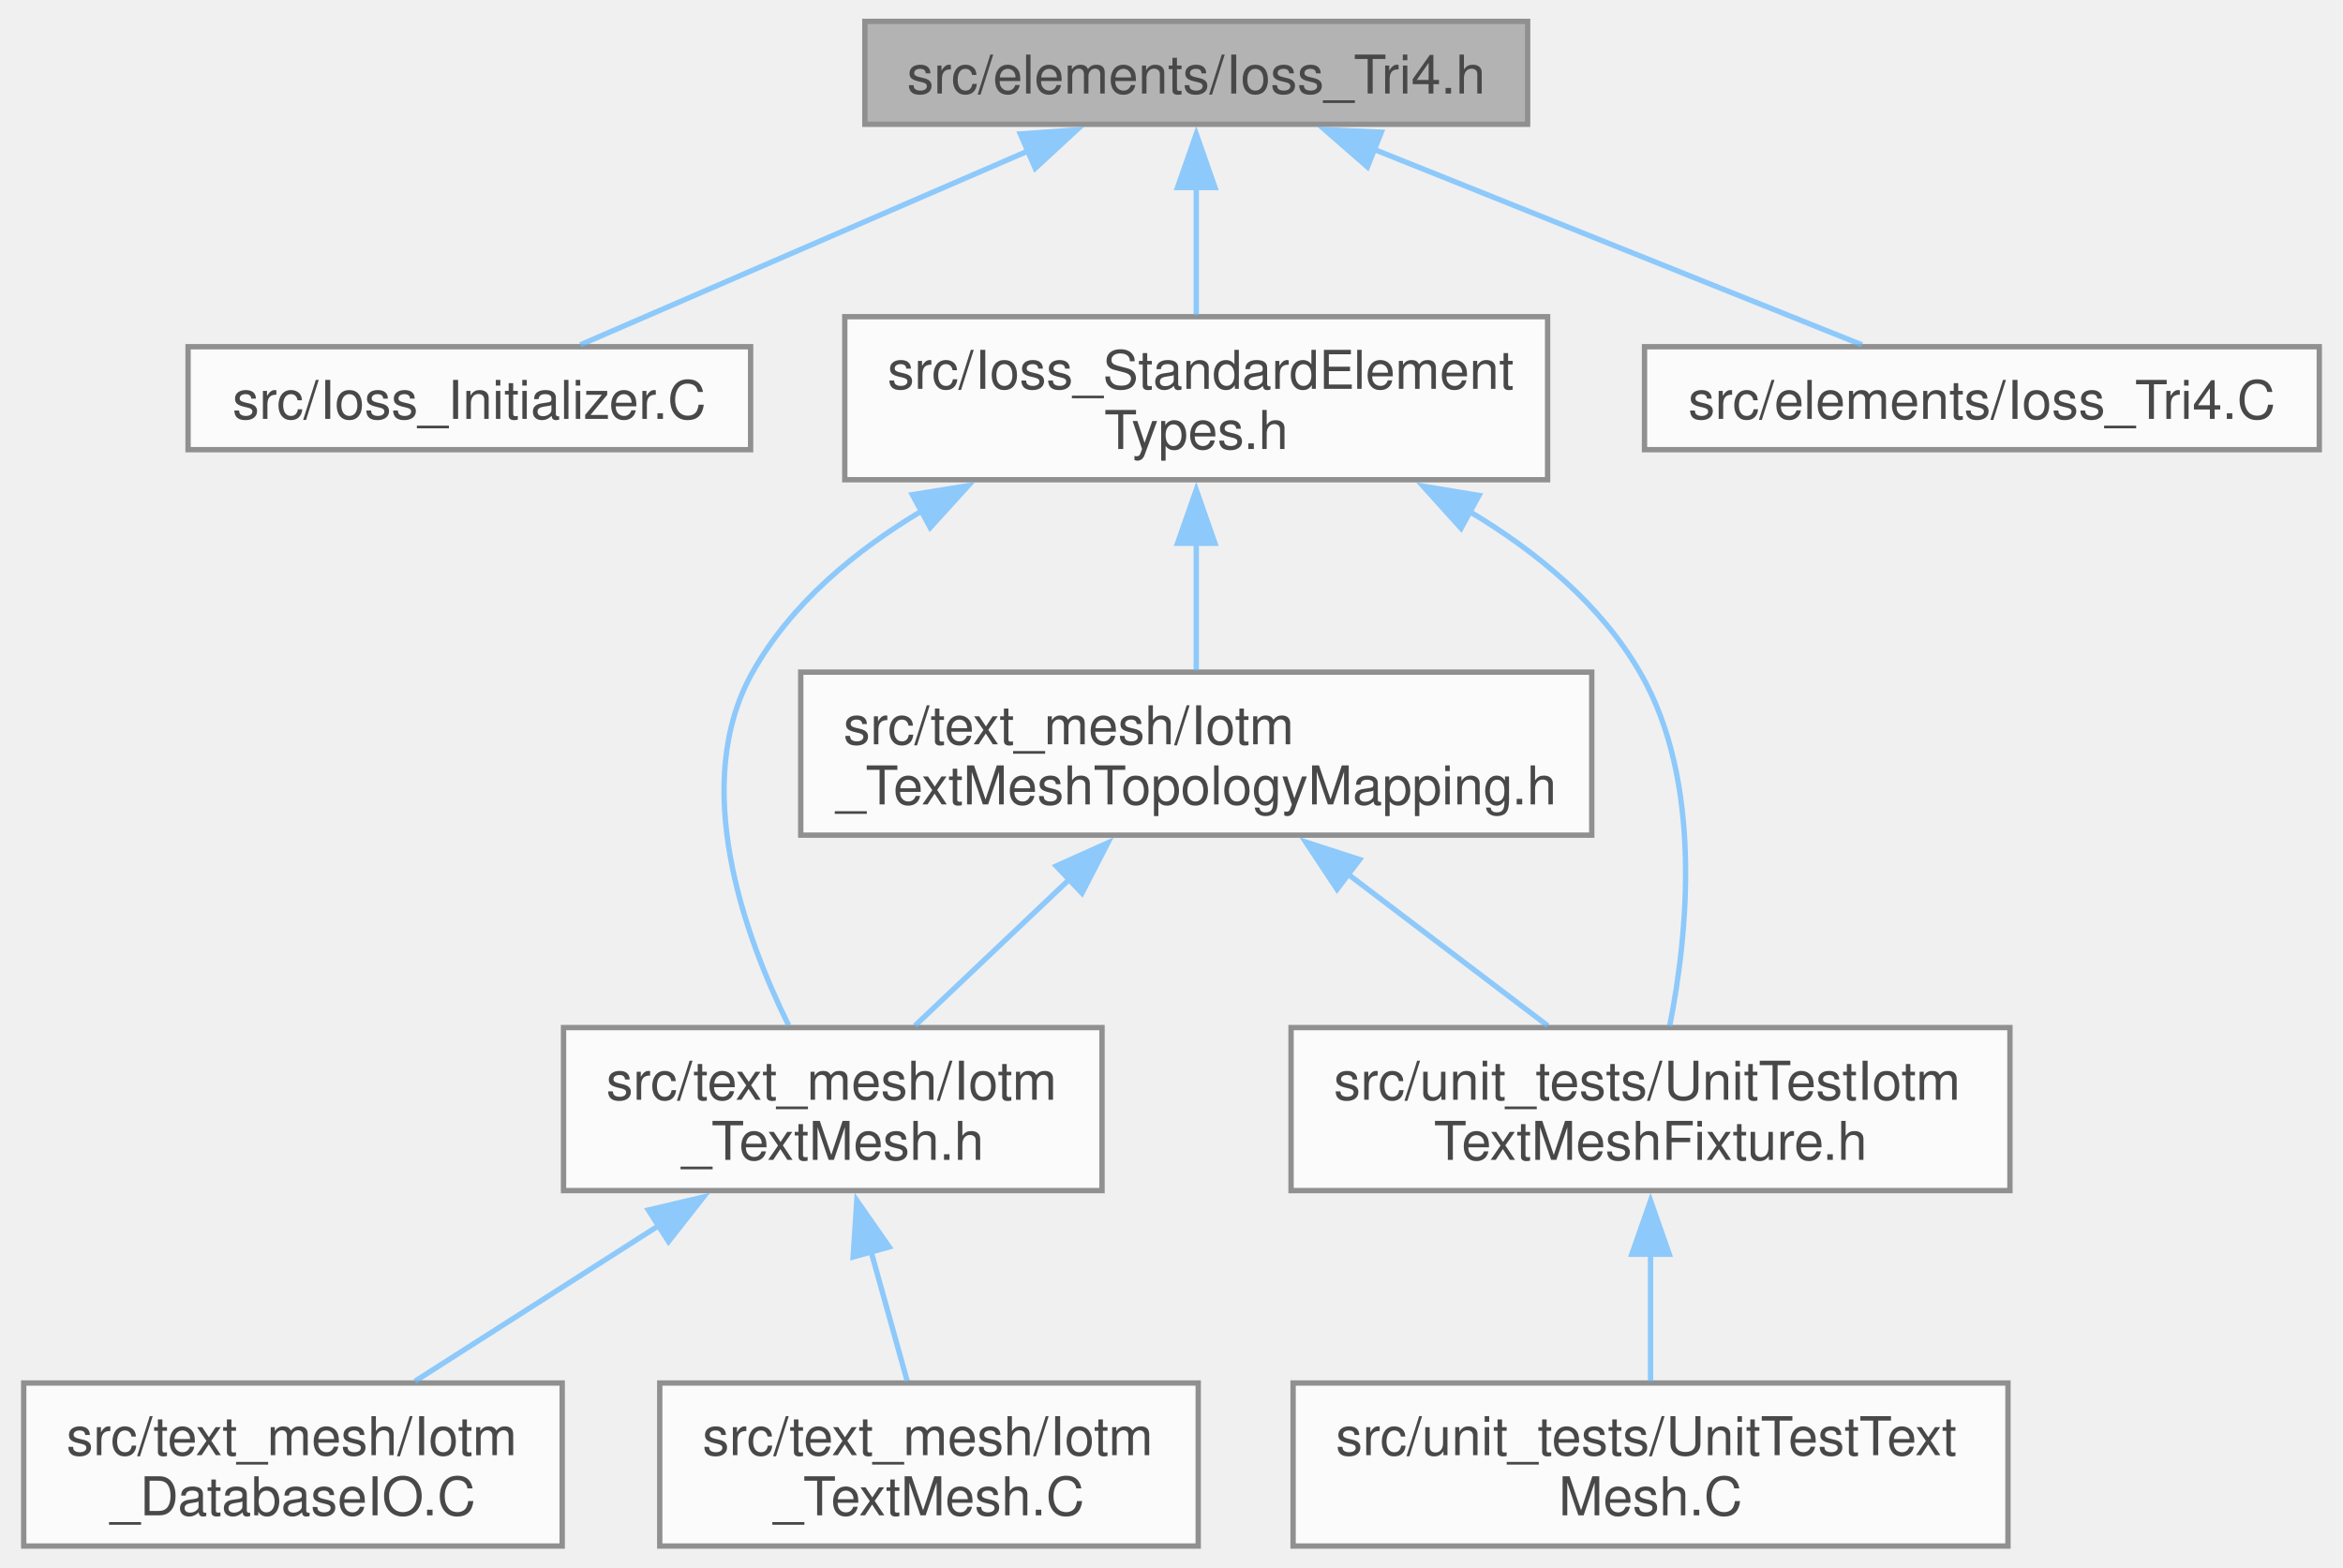
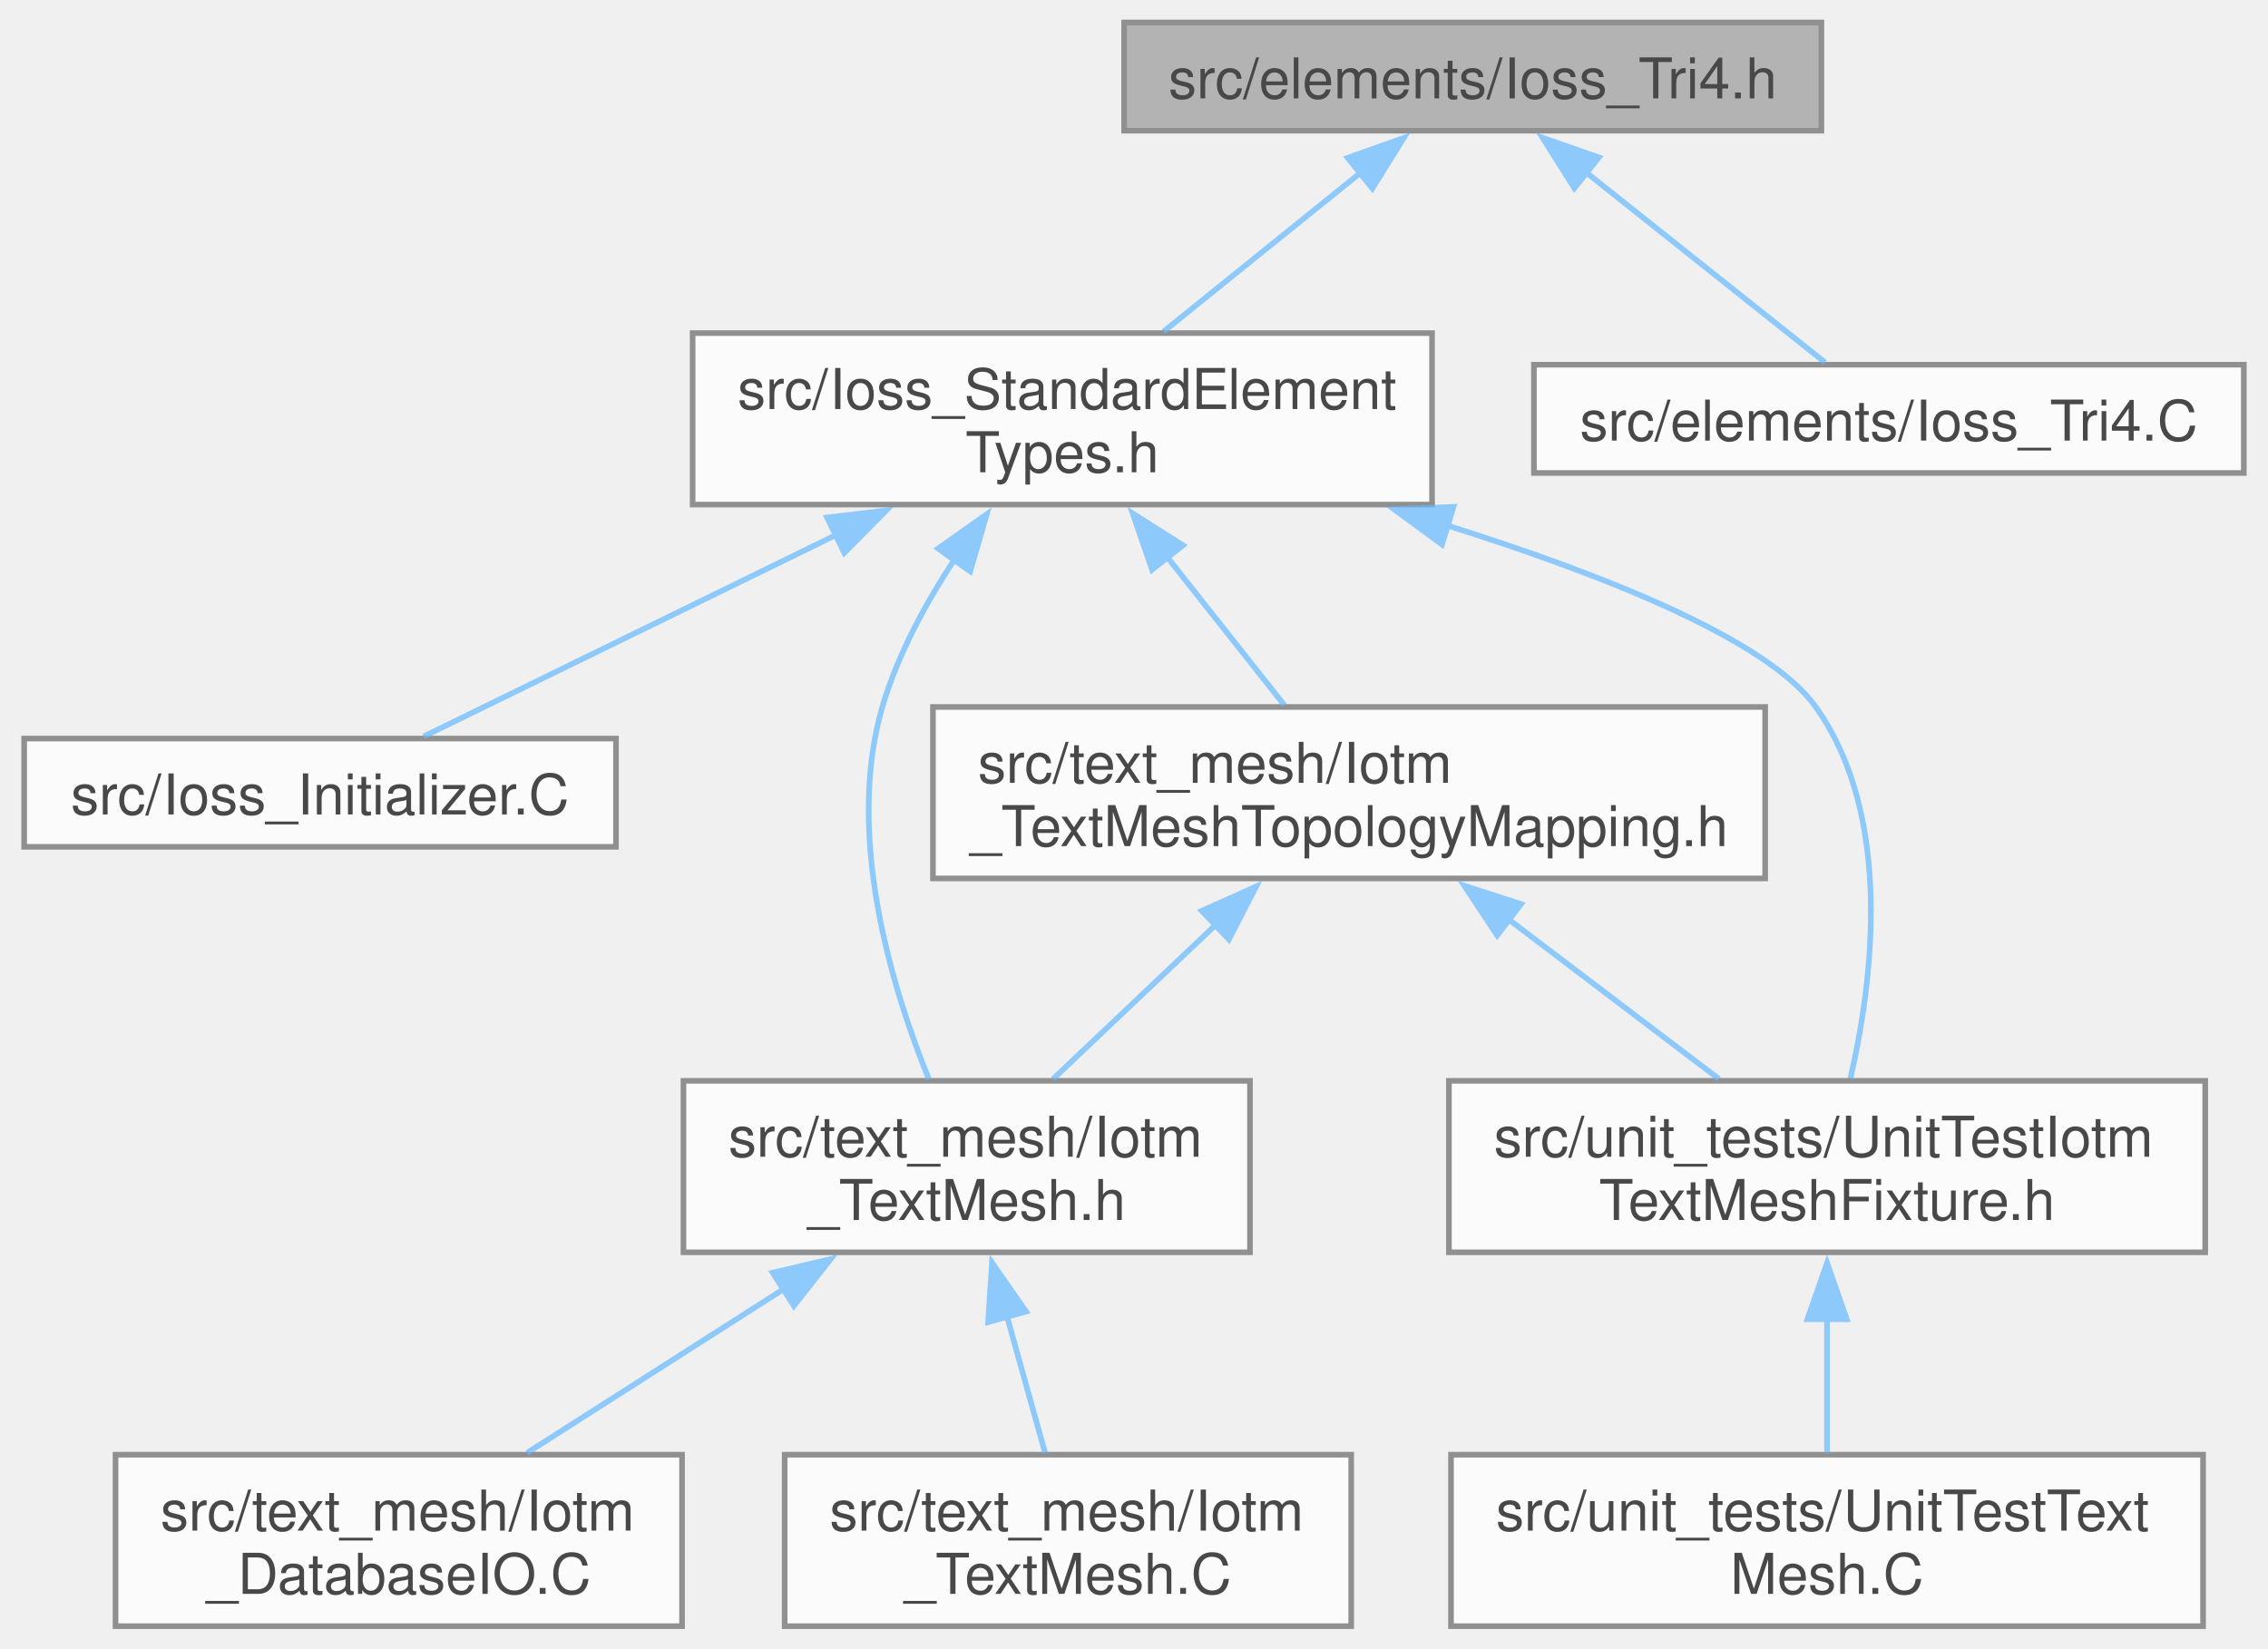
- <svg xmlns="http://www.w3.org/2000/svg" xmlns:xlink="http://www.w3.org/1999/xlink" width="438pt" height="293pt" viewBox="0.00 0.00 437.50 293.25">
+ <svg xmlns="http://www.w3.org/2000/svg" xmlns:xlink="http://www.w3.org/1999/xlink" width="403pt" height="293pt" viewBox="0.00 0.00 402.75 293.25">
  <svg id="main" version="1.1" xml:space="preserve">
    <style type="text/css">
.node, .edge {opacity: 0.7;}
.node.selected, .edge.selected {opacity: 1;}
.edge:hover path { stroke: red; }
.edge:hover polygon { stroke: red; fill: red; }
</style>
    <svg id="graph" class="graph">
      <g id="graph0" class="graph" transform="scale(1 1) rotate(0) translate(4 289.25)">
        <g id="Node000001" class="node">
          <g id="a_Node000001">
            <a xlink:title=" ">
-               <polygon fill="#999999" stroke="#666666" points="281.38,-285.25 157.38,-285.25 157.38,-266 281.38,-266 281.38,-285.25" />
-               <text text-anchor="middle" x="219.38" y="-271.75" font-family="Helvetica,sans-Serif" font-size="10.00">src/elements/Ioss_Tri4.h</text>
+               <polygon fill="#999999" stroke="#666666" points="319.62,-285.25 195.62,-285.25 195.62,-266 319.62,-266 319.62,-285.25" />
+               <text text-anchor="middle" x="257.62" y="-271.75" font-family="Helvetica,sans-Serif" font-size="10.00">src/elements/Ioss_Tri4.h</text>
            </a>
          </g>
        </g>
        <g id="Node000002" class="node">
          <g id="a_Node000002">
-             <a xlink:href="Ioss__Initializer_8C.html" target="_top" xlink:title=" ">
-               <polygon fill="white" stroke="#666666" points="136,-224.38 30.75,-224.38 30.75,-205.12 136,-205.12 136,-224.38" />
-               <text text-anchor="middle" x="83.38" y="-210.88" font-family="Helvetica,sans-Serif" font-size="10.00">src/Ioss_Initializer.C</text>
+             <a xlink:href="Ioss__StandardElementTypes_8h.html" target="_top" xlink:title=" ">
+               <polygon fill="white" stroke="#666666" points="250.38,-230 118.88,-230 118.88,-199.5 250.38,-199.5 250.38,-230" />
+               <text text-anchor="start" x="126.88" y="-216.5" font-family="Helvetica,sans-Serif" font-size="10.00">src/Ioss_StandardElement</text>
+               <text text-anchor="middle" x="184.62" y="-205.25" font-family="Helvetica,sans-Serif" font-size="10.00">Types.h</text>
            </a>
          </g>
        </g>
        <g id="edge1_Node000001_Node000002" class="edge">
          <g id="a_edge1_Node000001_Node000002">
            <a xlink:title=" ">
-               <path fill="none" stroke="#63b8ff" d="M188.06,-261.07C162.29,-249.91 126.48,-234.41 104.13,-224.73" />
-               <polygon fill="#63b8ff" stroke="#63b8ff" points="186.47,-264.19 197.03,-264.95 189.25,-257.77 186.47,-264.19" />
-             </a>
-           </g>
-         </g>
-         <g id="Node000003" class="node">
-           <g id="a_Node000003">
-             <a xlink:href="Ioss__StandardElementTypes_8h.html" target="_top" xlink:title=" ">
-               <polygon fill="white" stroke="#666666" points="285.12,-230 153.62,-230 153.62,-199.5 285.12,-199.5 285.12,-230" />
-               <text text-anchor="start" x="161.62" y="-216.5" font-family="Helvetica,sans-Serif" font-size="10.00">src/Ioss_StandardElement</text>
-               <text text-anchor="middle" x="219.38" y="-205.25" font-family="Helvetica,sans-Serif" font-size="10.00">Types.h</text>
-             </a>
-           </g>
-         </g>
-         <g id="edge2_Node000001_Node000003" class="edge">
-           <g id="a_edge2_Node000001_Node000003">
-             <a xlink:title=" ">
-               <path fill="none" stroke="#63b8ff" d="M219.38,-254.42C219.38,-246.49 219.38,-237.56 219.38,-230.28" />
-               <polygon fill="#63b8ff" stroke="#63b8ff" points="215.88,-254.17 219.38,-264.17 222.88,-254.17 215.88,-254.17" />
+               <path fill="none" stroke="#63b8ff" d="M237.7,-258.56C226.75,-249.73 213.28,-238.86 202.64,-230.28" />
+               <polygon fill="#63b8ff" stroke="#63b8ff" points="235.38,-261.18 245.36,-264.73 239.77,-255.73 235.38,-261.18" />
            </a>
          </g>
        </g>
        <g id="Node000010" class="node">
          <g id="a_Node000010">
            <a xlink:href="Ioss__Tri4_8C.html" target="_top" xlink:title=" ">
-               <polygon fill="white" stroke="#666666" points="429.5,-224.38 303.25,-224.38 303.25,-205.12 429.5,-205.12 429.5,-224.38" />
-               <text text-anchor="middle" x="366.38" y="-210.88" font-family="Helvetica,sans-Serif" font-size="10.00">src/elements/Ioss_Tri4.C</text>
+               <polygon fill="white" stroke="#666666" points="394.75,-224.38 268.5,-224.38 268.5,-205.12 394.75,-205.12 394.75,-224.38" />
+               <text text-anchor="middle" x="331.62" y="-210.88" font-family="Helvetica,sans-Serif" font-size="10.00">src/elements/Ioss_Tri4.C</text>
            </a>
          </g>
        </g>
        <g id="edge11_Node000001_Node000010" class="edge">
          <g id="a_edge11_Node000001_Node000010">
            <a xlink:title=" ">
-               <path fill="none" stroke="#63b8ff" d="M252.48,-261.37C280.39,-250.19 319.57,-234.49 343.94,-224.73" />
-               <polygon fill="#63b8ff" stroke="#63b8ff" points="251.41,-258.02 243.43,-264.99 254.01,-264.52 251.41,-258.02" />
+               <path fill="none" stroke="#63b8ff" d="M277.58,-258.75C291.27,-247.86 308.94,-233.8 320.28,-224.78" />
+               <polygon fill="#63b8ff" stroke="#63b8ff" points="275.69,-255.78 270.05,-264.74 280.05,-261.25 275.69,-255.78" />
+             </a>
+           </g>
+         </g>
+         <g id="Node000003" class="node">
+           <g id="a_Node000003">
+             <a xlink:href="Ioss__Initializer_8C.html" target="_top" xlink:title=" ">
+               <polygon fill="white" stroke="#666666" points="105.25,-157.88 0,-157.88 0,-138.62 105.25,-138.62 105.25,-157.88" />
+               <text text-anchor="middle" x="52.62" y="-144.38" font-family="Helvetica,sans-Serif" font-size="10.00">src/Ioss_Initializer.C</text>
+             </a>
+           </g>
+         </g>
+         <g id="edge2_Node000002_Node000003" class="edge">
+           <g id="a_edge2_Node000002_Node000003">
+             <a xlink:title=" ">
+               <path fill="none" stroke="#63b8ff" d="M144.59,-194.19C120.13,-182.24 90.02,-167.52 71.06,-158.26" />
+               <polygon fill="#63b8ff" stroke="#63b8ff" points="142.79,-197.2 153.31,-198.45 145.86,-190.91 142.79,-197.2" />
            </a>
          </g>
        </g>
        <g id="Node000004" class="node">
          <g id="a_Node000004">
            <a xlink:href="Iotm__TextMesh_8h.html" target="_top" xlink:title=" ">
-               <polygon fill="white" stroke="#666666" points="201.75,-97 101,-97 101,-66.5 201.75,-66.5 201.75,-97" />
-               <text text-anchor="start" x="109" y="-83.5" font-family="Helvetica,sans-Serif" font-size="10.00">src/text_mesh/Iotm</text>
-               <text text-anchor="middle" x="151.38" y="-72.25" font-family="Helvetica,sans-Serif" font-size="10.00">_TextMesh.h</text>
+               <polygon fill="white" stroke="#666666" points="218,-97 117.25,-97 117.25,-66.5 218,-66.5 218,-97" />
+               <text text-anchor="start" x="125.25" y="-83.5" font-family="Helvetica,sans-Serif" font-size="10.00">src/text_mesh/Iotm</text>
+               <text text-anchor="middle" x="167.62" y="-72.25" font-family="Helvetica,sans-Serif" font-size="10.00">_TextMesh.h</text>
            </a>
          </g>
        </g>
-         <g id="edge3_Node000003_Node000004" class="edge">
-           <g id="a_edge3_Node000003_Node000004">
+         <g id="edge3_Node000002_Node000004" class="edge">
+           <g id="a_edge3_Node000002_Node000004">
            <a xlink:title=" ">
-               <path fill="none" stroke="#63b8ff" d="M168.31,-193.83C155.64,-186.31 143.62,-176.36 136.38,-163.5 124.61,-142.63 134.75,-114.38 143.11,-97.42" />
-               <polygon fill="#63b8ff" stroke="#63b8ff" points="166.27,-196.7 176.73,-198.39 169.6,-190.55 166.27,-196.7" />
+               <path fill="none" stroke="#63b8ff" d="M165.47,-189.76C160.25,-181.85 155.31,-172.72 152.62,-163.5 146,-140.78 154.28,-113.57 160.91,-97.25" />
+               <polygon fill="#63b8ff" stroke="#63b8ff" points="162.54,-191.68 171.19,-197.79 168.24,-187.62 162.54,-191.68" />
            </a>
          </g>
        </g>
        <g id="Node000007" class="node">
          <g id="a_Node000007">
            <a xlink:href="Iotm__TextMeshTopologyMapping_8h.html" target="_top" xlink:title=" ">
-               <polygon fill="white" stroke="#666666" points="293.38,-163.5 145.38,-163.5 145.38,-133 293.38,-133 293.38,-163.5" />
-               <text text-anchor="start" x="153.38" y="-150" font-family="Helvetica,sans-Serif" font-size="10.00">src/text_mesh/Iotm</text>
-               <text text-anchor="middle" x="219.38" y="-138.75" font-family="Helvetica,sans-Serif" font-size="10.00">_TextMeshTopologyMapping.h</text>
+               <polygon fill="white" stroke="#666666" points="309.62,-163.5 161.62,-163.5 161.62,-133 309.62,-133 309.62,-163.5" />
+               <text text-anchor="start" x="169.62" y="-150" font-family="Helvetica,sans-Serif" font-size="10.00">src/text_mesh/Iotm</text>
+               <text text-anchor="middle" x="235.62" y="-138.75" font-family="Helvetica,sans-Serif" font-size="10.00">_TextMeshTopologyMapping.h</text>
            </a>
          </g>
        </g>
-         <g id="edge6_Node000003_Node000007" class="edge">
-           <g id="a_edge6_Node000003_Node000007">
+         <g id="edge6_Node000002_Node000007" class="edge">
+           <g id="a_edge6_Node000002_Node000007">
            <a xlink:title=" ">
-               <path fill="none" stroke="#63b8ff" d="M219.38,-187.81C219.38,-179.64 219.38,-170.91 219.38,-163.83" />
-               <polygon fill="#63b8ff" stroke="#63b8ff" points="215.88,-187.6 219.38,-197.6 222.88,-187.6 215.88,-187.6" />
+               <path fill="none" stroke="#63b8ff" d="M203.13,-190.35C210.14,-181.48 217.91,-171.65 224.1,-163.83" />
+               <polygon fill="#63b8ff" stroke="#63b8ff" points="200.59,-187.91 197.14,-197.93 206.08,-192.25 200.59,-187.91" />
            </a>
          </g>
        </g>
        <g id="Node000008" class="node">
          <g id="a_Node000008">
            <a xlink:href="UnitTestIotmTextMeshFixture_8h.html" target="_top" xlink:title=" ">
-               <polygon fill="white" stroke="#666666" points="371.62,-97 237.12,-97 237.12,-66.5 371.62,-66.5 371.62,-97" />
-               <text text-anchor="start" x="245.12" y="-83.5" font-family="Helvetica,sans-Serif" font-size="10.00">src/unit_tests/UnitTestIotm</text>
-               <text text-anchor="middle" x="304.38" y="-72.25" font-family="Helvetica,sans-Serif" font-size="10.00">TextMeshFixture.h</text>
+               <polygon fill="white" stroke="#666666" points="387.88,-97 253.38,-97 253.38,-66.5 387.88,-66.5 387.88,-97" />
+               <text text-anchor="start" x="261.38" y="-83.5" font-family="Helvetica,sans-Serif" font-size="10.00">src/unit_tests/UnitTestIotm</text>
+               <text text-anchor="middle" x="320.62" y="-72.25" font-family="Helvetica,sans-Serif" font-size="10.00">TextMeshFixture.h</text>
            </a>
          </g>
        </g>
-         <g id="edge10_Node000003_Node000008" class="edge">
-           <g id="a_edge10_Node000003_Node000008">
+         <g id="edge10_Node000002_Node000008" class="edge">
+           <g id="a_edge10_Node000002_Node000008">
            <a xlink:title=" ">
-               <path fill="none" stroke="#63b8ff" d="M270.61,-193.49C283.14,-186 295.04,-176.15 302.38,-163.5 314.27,-143 311.33,-114.37 307.96,-97.29" />
-               <polygon fill="#63b8ff" stroke="#63b8ff" points="268.93,-190.41 261.83,-198.28 272.28,-196.56 268.93,-190.41" />
+               <path fill="none" stroke="#63b8ff" d="M253.08,-195.78C281.68,-186.78 310.23,-175.3 318.62,-163.5 332.45,-144.08 328.79,-114.84 324.78,-97.39" />
+               <polygon fill="#63b8ff" stroke="#63b8ff" points="252.15,-192.4 243.61,-198.66 254.19,-199.1 252.15,-192.4" />
            </a>
          </g>
        </g>
        <g id="Node000005" class="node">
          <g id="a_Node000005">
            <a xlink:href="Iotm__DatabaseIO_8C.html" target="_top" xlink:title=" ">
-               <polygon fill="white" stroke="#666666" points="100.75,-30.5 0,-30.5 0,0 100.75,0 100.75,-30.5" />
-               <text text-anchor="start" x="8" y="-17" font-family="Helvetica,sans-Serif" font-size="10.00">src/text_mesh/Iotm</text>
-               <text text-anchor="middle" x="50.38" y="-5.75" font-family="Helvetica,sans-Serif" font-size="10.00">_DatabaseIO.C</text>
+               <polygon fill="white" stroke="#666666" points="117,-30.5 16.25,-30.5 16.25,0 117,0 117,-30.5" />
+               <text text-anchor="start" x="24.25" y="-17" font-family="Helvetica,sans-Serif" font-size="10.00">src/text_mesh/Iotm</text>
+               <text text-anchor="middle" x="66.62" y="-5.75" font-family="Helvetica,sans-Serif" font-size="10.00">_DatabaseIO.C</text>
            </a>
          </g>
        </g>
        <g id="edge4_Node000004_Node000005" class="edge">
          <g id="a_edge4_Node000004_Node000005">
            <a xlink:title=" ">
-               <path fill="none" stroke="#63b8ff" d="M119.06,-60.11C104.13,-50.58 86.74,-39.48 73.2,-30.83" />
-               <polygon fill="#63b8ff" stroke="#63b8ff" points="116.87,-62.87 127.18,-65.3 120.64,-56.97 116.87,-62.87" />
+               <path fill="none" stroke="#63b8ff" d="M135.31,-60.11C120.38,-50.58 102.99,-39.48 89.45,-30.83" />
+               <polygon fill="#63b8ff" stroke="#63b8ff" points="133.12,-62.87 143.43,-65.3 136.89,-56.97 133.12,-62.87" />
            </a>
          </g>
        </g>
        <g id="Node000006" class="node">
          <g id="a_Node000006">
            <a xlink:href="Iotm__TextMesh_8C.html" target="_top" xlink:title=" ">
-               <polygon fill="white" stroke="#666666" points="219.75,-30.5 119,-30.5 119,0 219.75,0 219.75,-30.5" />
-               <text text-anchor="start" x="127" y="-17" font-family="Helvetica,sans-Serif" font-size="10.00">src/text_mesh/Iotm</text>
-               <text text-anchor="middle" x="169.38" y="-5.75" font-family="Helvetica,sans-Serif" font-size="10.00">_TextMesh.C</text>
+               <polygon fill="white" stroke="#666666" points="236,-30.5 135.25,-30.5 135.25,0 236,0 236,-30.5" />
+               <text text-anchor="start" x="143.25" y="-17" font-family="Helvetica,sans-Serif" font-size="10.00">src/text_mesh/Iotm</text>
+               <text text-anchor="middle" x="185.62" y="-5.75" font-family="Helvetica,sans-Serif" font-size="10.00">_TextMesh.C</text>
            </a>
          </g>
        </g>
        <g id="edge5_Node000004_Node000006" class="edge">
          <g id="a_edge5_Node000004_Node000006">
            <a xlink:title=" ">
-               <path fill="none" stroke="#63b8ff" d="M158.54,-55.09C160.84,-46.84 163.31,-37.99 165.31,-30.83" />
-               <polygon fill="#63b8ff" stroke="#63b8ff" points="155.18,-54.08 155.87,-64.66 161.93,-55.96 155.18,-54.08" />
+               <path fill="none" stroke="#63b8ff" d="M174.79,-55.09C177.09,-46.84 179.56,-37.99 181.56,-30.83" />
+               <polygon fill="#63b8ff" stroke="#63b8ff" points="171.43,-54.08 172.12,-64.66 178.18,-55.96 171.43,-54.08" />
            </a>
          </g>
        </g>
        <g id="edge7_Node000007_Node000004" class="edge">
          <g id="a_edge7_Node000007_Node000004">
            <a xlink:title=" ">
-               <path fill="none" stroke="#63b8ff" d="M195.88,-124.96C186.24,-115.82 175.34,-105.48 166.74,-97.33" />
-               <polygon fill="#63b8ff" stroke="#63b8ff" points="193.18,-127.23 202.85,-131.57 198,-122.15 193.18,-127.23" />
+               <path fill="none" stroke="#63b8ff" d="M212.13,-124.96C202.49,-115.82 191.59,-105.48 182.99,-97.33" />
+               <polygon fill="#63b8ff" stroke="#63b8ff" points="209.43,-127.23 219.1,-131.57 214.25,-122.15 209.43,-127.23" />
            </a>
          </g>
        </g>
        <g id="edge8_Node000007_Node000008" class="edge">
          <g id="a_edge8_Node000007_Node000008">
            <a xlink:title=" ">
-               <path fill="none" stroke="#63b8ff" d="M247.65,-125.79C259.97,-116.44 274.09,-105.73 285.16,-97.33" />
-               <polygon fill="#63b8ff" stroke="#63b8ff" points="245.72,-122.87 239.87,-131.7 249.95,-128.44 245.72,-122.87" />
+               <path fill="none" stroke="#63b8ff" d="M263.9,-125.79C276.22,-116.44 290.34,-105.73 301.41,-97.33" />
+               <polygon fill="#63b8ff" stroke="#63b8ff" points="261.97,-122.87 256.12,-131.7 266.2,-128.44 261.97,-122.87" />
            </a>
          </g>
        </g>
        <g id="Node000009" class="node">
          <g id="a_Node000009">
            <a xlink:href="UnitTestTextMesh_8C.html" target="_top" xlink:title=" ">
-               <polygon fill="white" stroke="#666666" points="371.25,-30.5 237.5,-30.5 237.5,0 371.25,0 371.25,-30.5" />
-               <text text-anchor="start" x="245.5" y="-17" font-family="Helvetica,sans-Serif" font-size="10.00">src/unit_tests/UnitTestText</text>
-               <text text-anchor="middle" x="304.38" y="-5.75" font-family="Helvetica,sans-Serif" font-size="10.00">Mesh.C</text>
+               <polygon fill="white" stroke="#666666" points="387.5,-30.5 253.75,-30.5 253.75,0 387.5,0 387.5,-30.5" />
+               <text text-anchor="start" x="261.75" y="-17" font-family="Helvetica,sans-Serif" font-size="10.00">src/unit_tests/UnitTestText</text>
+               <text text-anchor="middle" x="320.62" y="-5.75" font-family="Helvetica,sans-Serif" font-size="10.00">Mesh.C</text>
            </a>
          </g>
        </g>
        <g id="edge9_Node000008_Node000009" class="edge">
          <g id="a_edge9_Node000008_Node000009">
            <a xlink:title=" ">
-               <path fill="none" stroke="#63b8ff" d="M304.38,-54.81C304.38,-46.64 304.38,-37.91 304.38,-30.83" />
-               <polygon fill="#63b8ff" stroke="#63b8ff" points="300.88,-54.6 304.38,-64.6 307.88,-54.6 300.88,-54.6" />
+               <path fill="none" stroke="#63b8ff" d="M320.62,-54.81C320.62,-46.64 320.62,-37.91 320.62,-30.83" />
+               <polygon fill="#63b8ff" stroke="#63b8ff" points="317.13,-54.6 320.63,-64.6 324.13,-54.6 317.13,-54.6" />
            </a>
          </g>
        </g>
      </g>
    </svg>
  </svg>
  <style type="text/css">

[data-mouse-over-selected='false'] { opacity: 0.7; }
[data-mouse-over-selected='true']  { opacity: 1.0; }

</style>
</svg>
